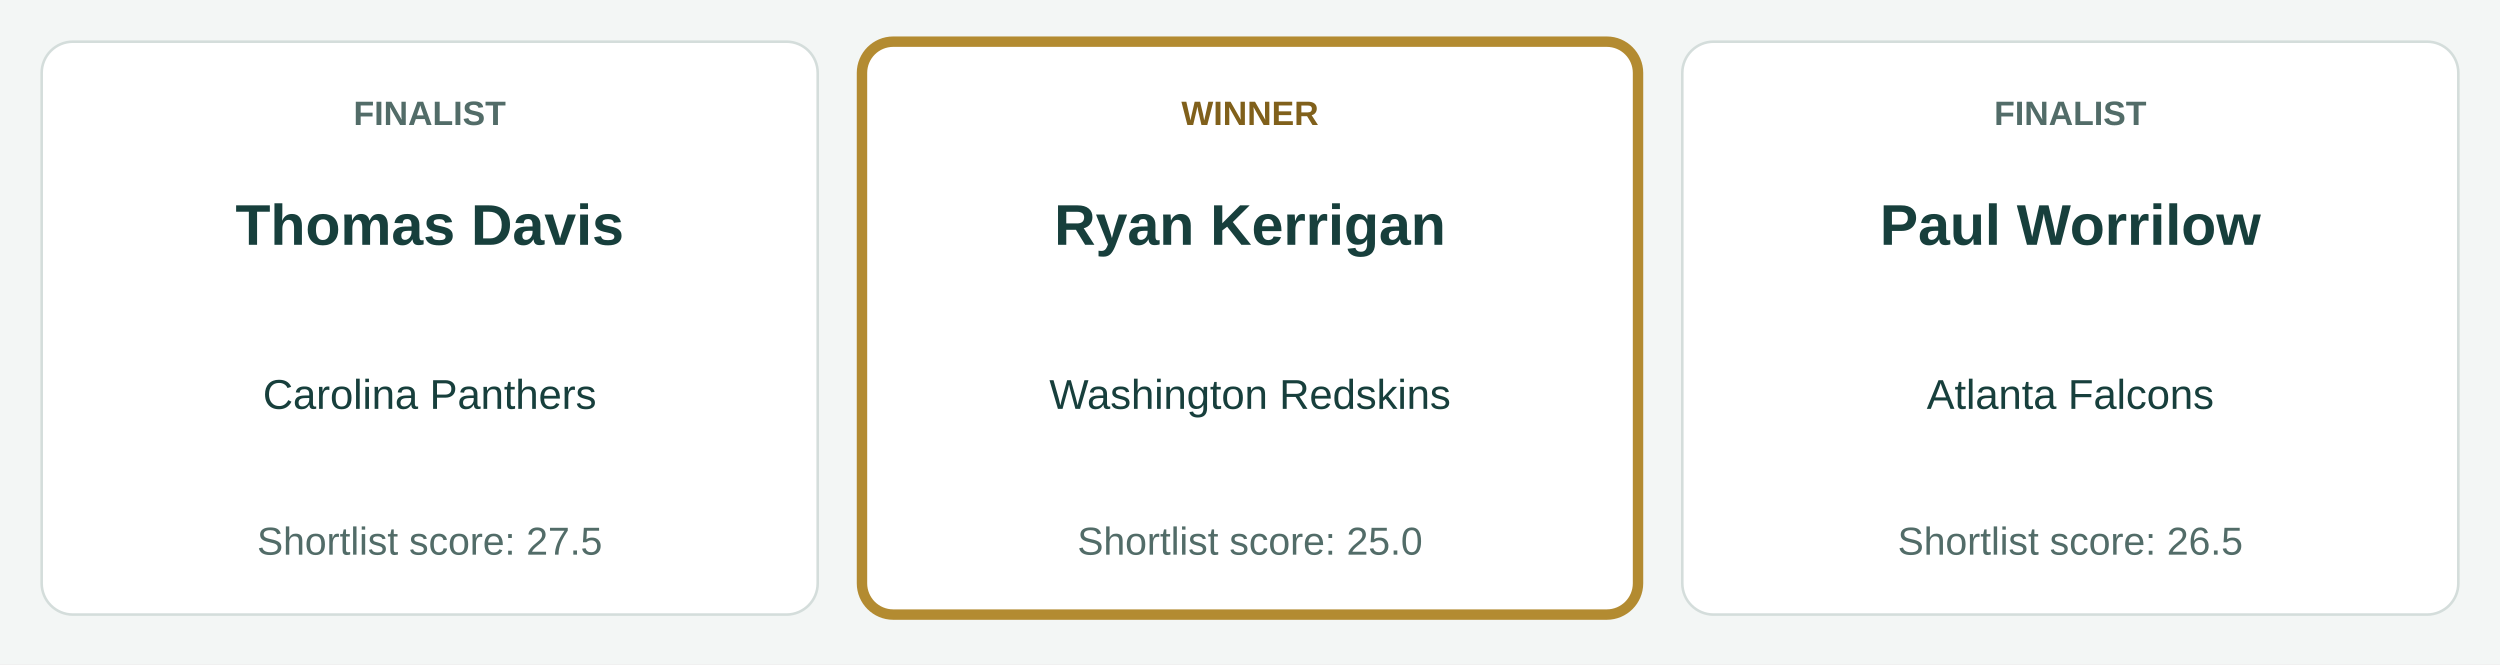
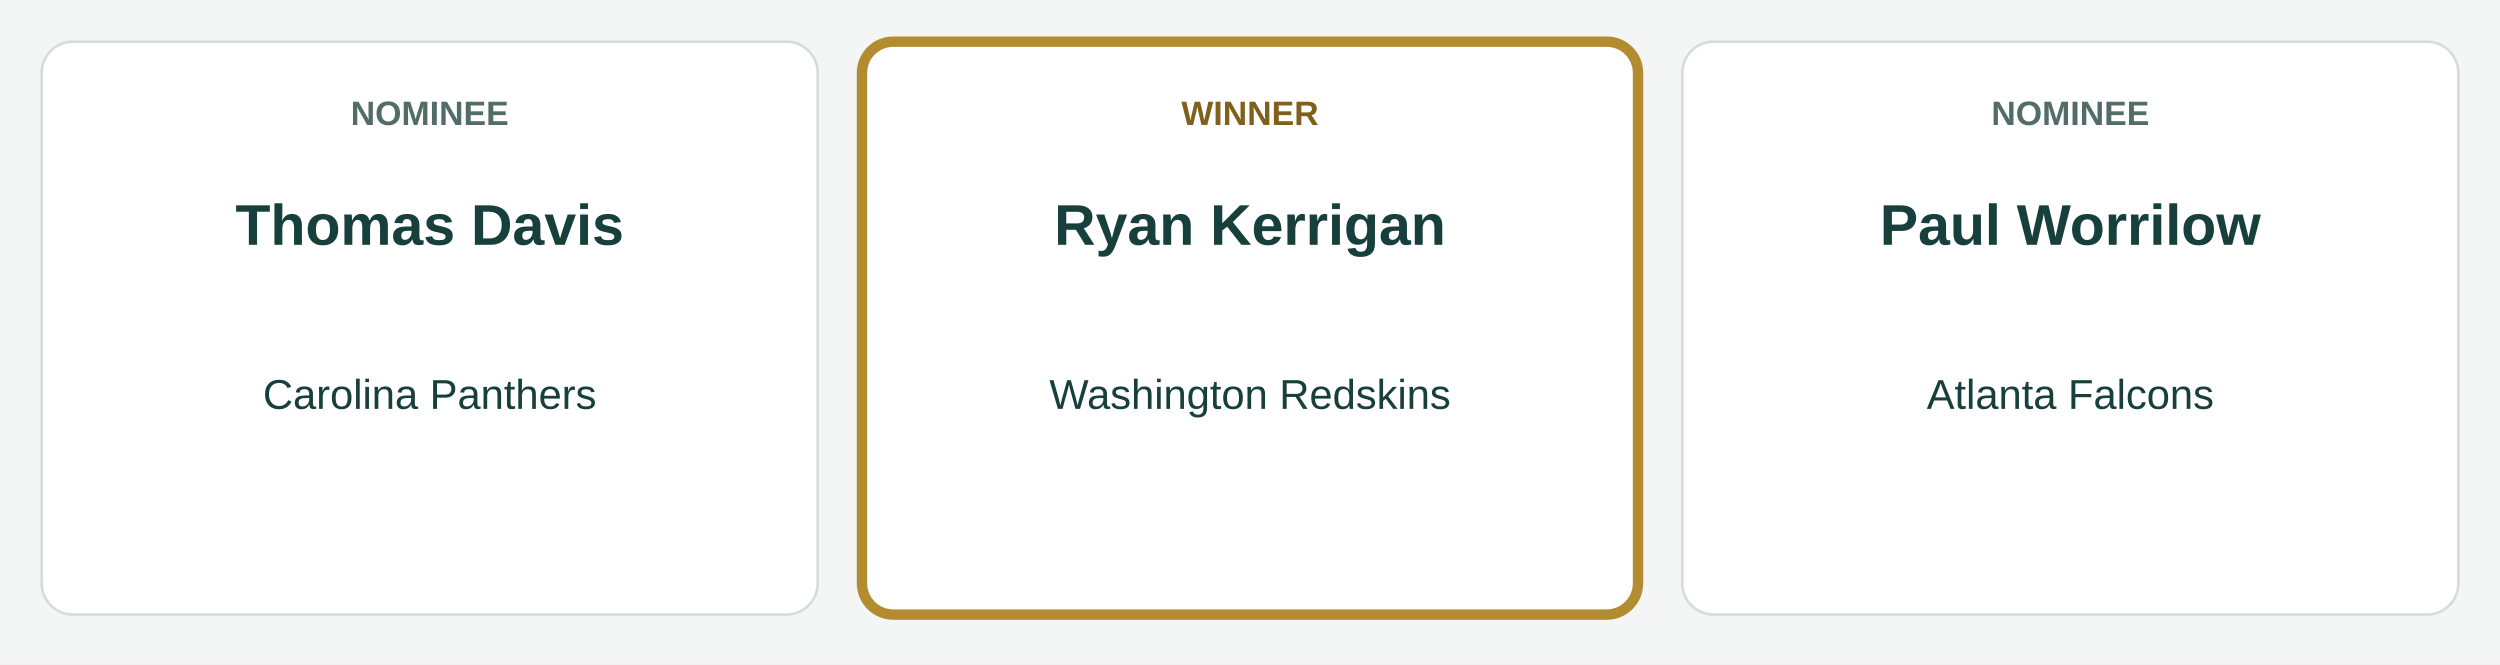
<svg xmlns="http://www.w3.org/2000/svg" viewBox="0 0 960 255" role="img">
  <rect width="960" height="255" fill="#f3f6f5" />
  <rect x="16" y="16" width="298" height="220" rx="12" fill="white" stroke="#d4dddb" stroke-width="1" />
-   <text x="165" y="48" text-anchor="middle" font-family="Arial, sans-serif" font-size="13" fill="#526c68" font-weight="bold">FINALIST</text>
+   <text x="165" y="48" text-anchor="middle" font-family="Arial, sans-serif" font-size="13" fill="#526c68" font-weight="bold">NOMINEE</text>
  <text x="165" y="94" text-anchor="middle" font-family="Arial, sans-serif" font-size="22" fill="#173f3c" font-weight="bold">Thomas Davis</text>
  <text x="165" y="157" text-anchor="middle" font-family="Arial, sans-serif" font-size="16" fill="#173f3c" font-weight="normal">Carolina Panthers</text>
-   <text x="165" y="213" text-anchor="middle" font-family="Arial, sans-serif" font-size="15" fill="#526c68" font-weight="normal">Shortlist score: 27.5</text>
  <rect x="331" y="16" width="298" height="220" rx="12" fill="white" stroke="#b38b31" stroke-width="4" />
  <text x="480" y="48" text-anchor="middle" font-family="Arial, sans-serif" font-size="13" fill="#80601b" font-weight="bold">WINNER</text>
  <text x="480" y="94" text-anchor="middle" font-family="Arial, sans-serif" font-size="22" fill="#173f3c" font-weight="bold">Ryan Kerrigan</text>
  <text x="480" y="157" text-anchor="middle" font-family="Arial, sans-serif" font-size="16" fill="#173f3c" font-weight="normal">Washington Redskins</text>
-   <text x="480" y="213" text-anchor="middle" font-family="Arial, sans-serif" font-size="15" fill="#526c68" font-weight="normal">Shortlist score: 25.0</text>
  <rect x="646" y="16" width="298" height="220" rx="12" fill="white" stroke="#d4dddb" stroke-width="1" />
-   <text x="795" y="48" text-anchor="middle" font-family="Arial, sans-serif" font-size="13" fill="#526c68" font-weight="bold">FINALIST</text>
+   <text x="795" y="48" text-anchor="middle" font-family="Arial, sans-serif" font-size="13" fill="#526c68" font-weight="bold">NOMINEE</text>
  <text x="795" y="94" text-anchor="middle" font-family="Arial, sans-serif" font-size="22" fill="#173f3c" font-weight="bold">Paul Worrilow</text>
  <text x="795" y="157" text-anchor="middle" font-family="Arial, sans-serif" font-size="16" fill="#173f3c" font-weight="normal">Atlanta Falcons</text>
-   <text x="795" y="213" text-anchor="middle" font-family="Arial, sans-serif" font-size="15" fill="#526c68" font-weight="normal">Shortlist score: 26.5</text>
</svg>
